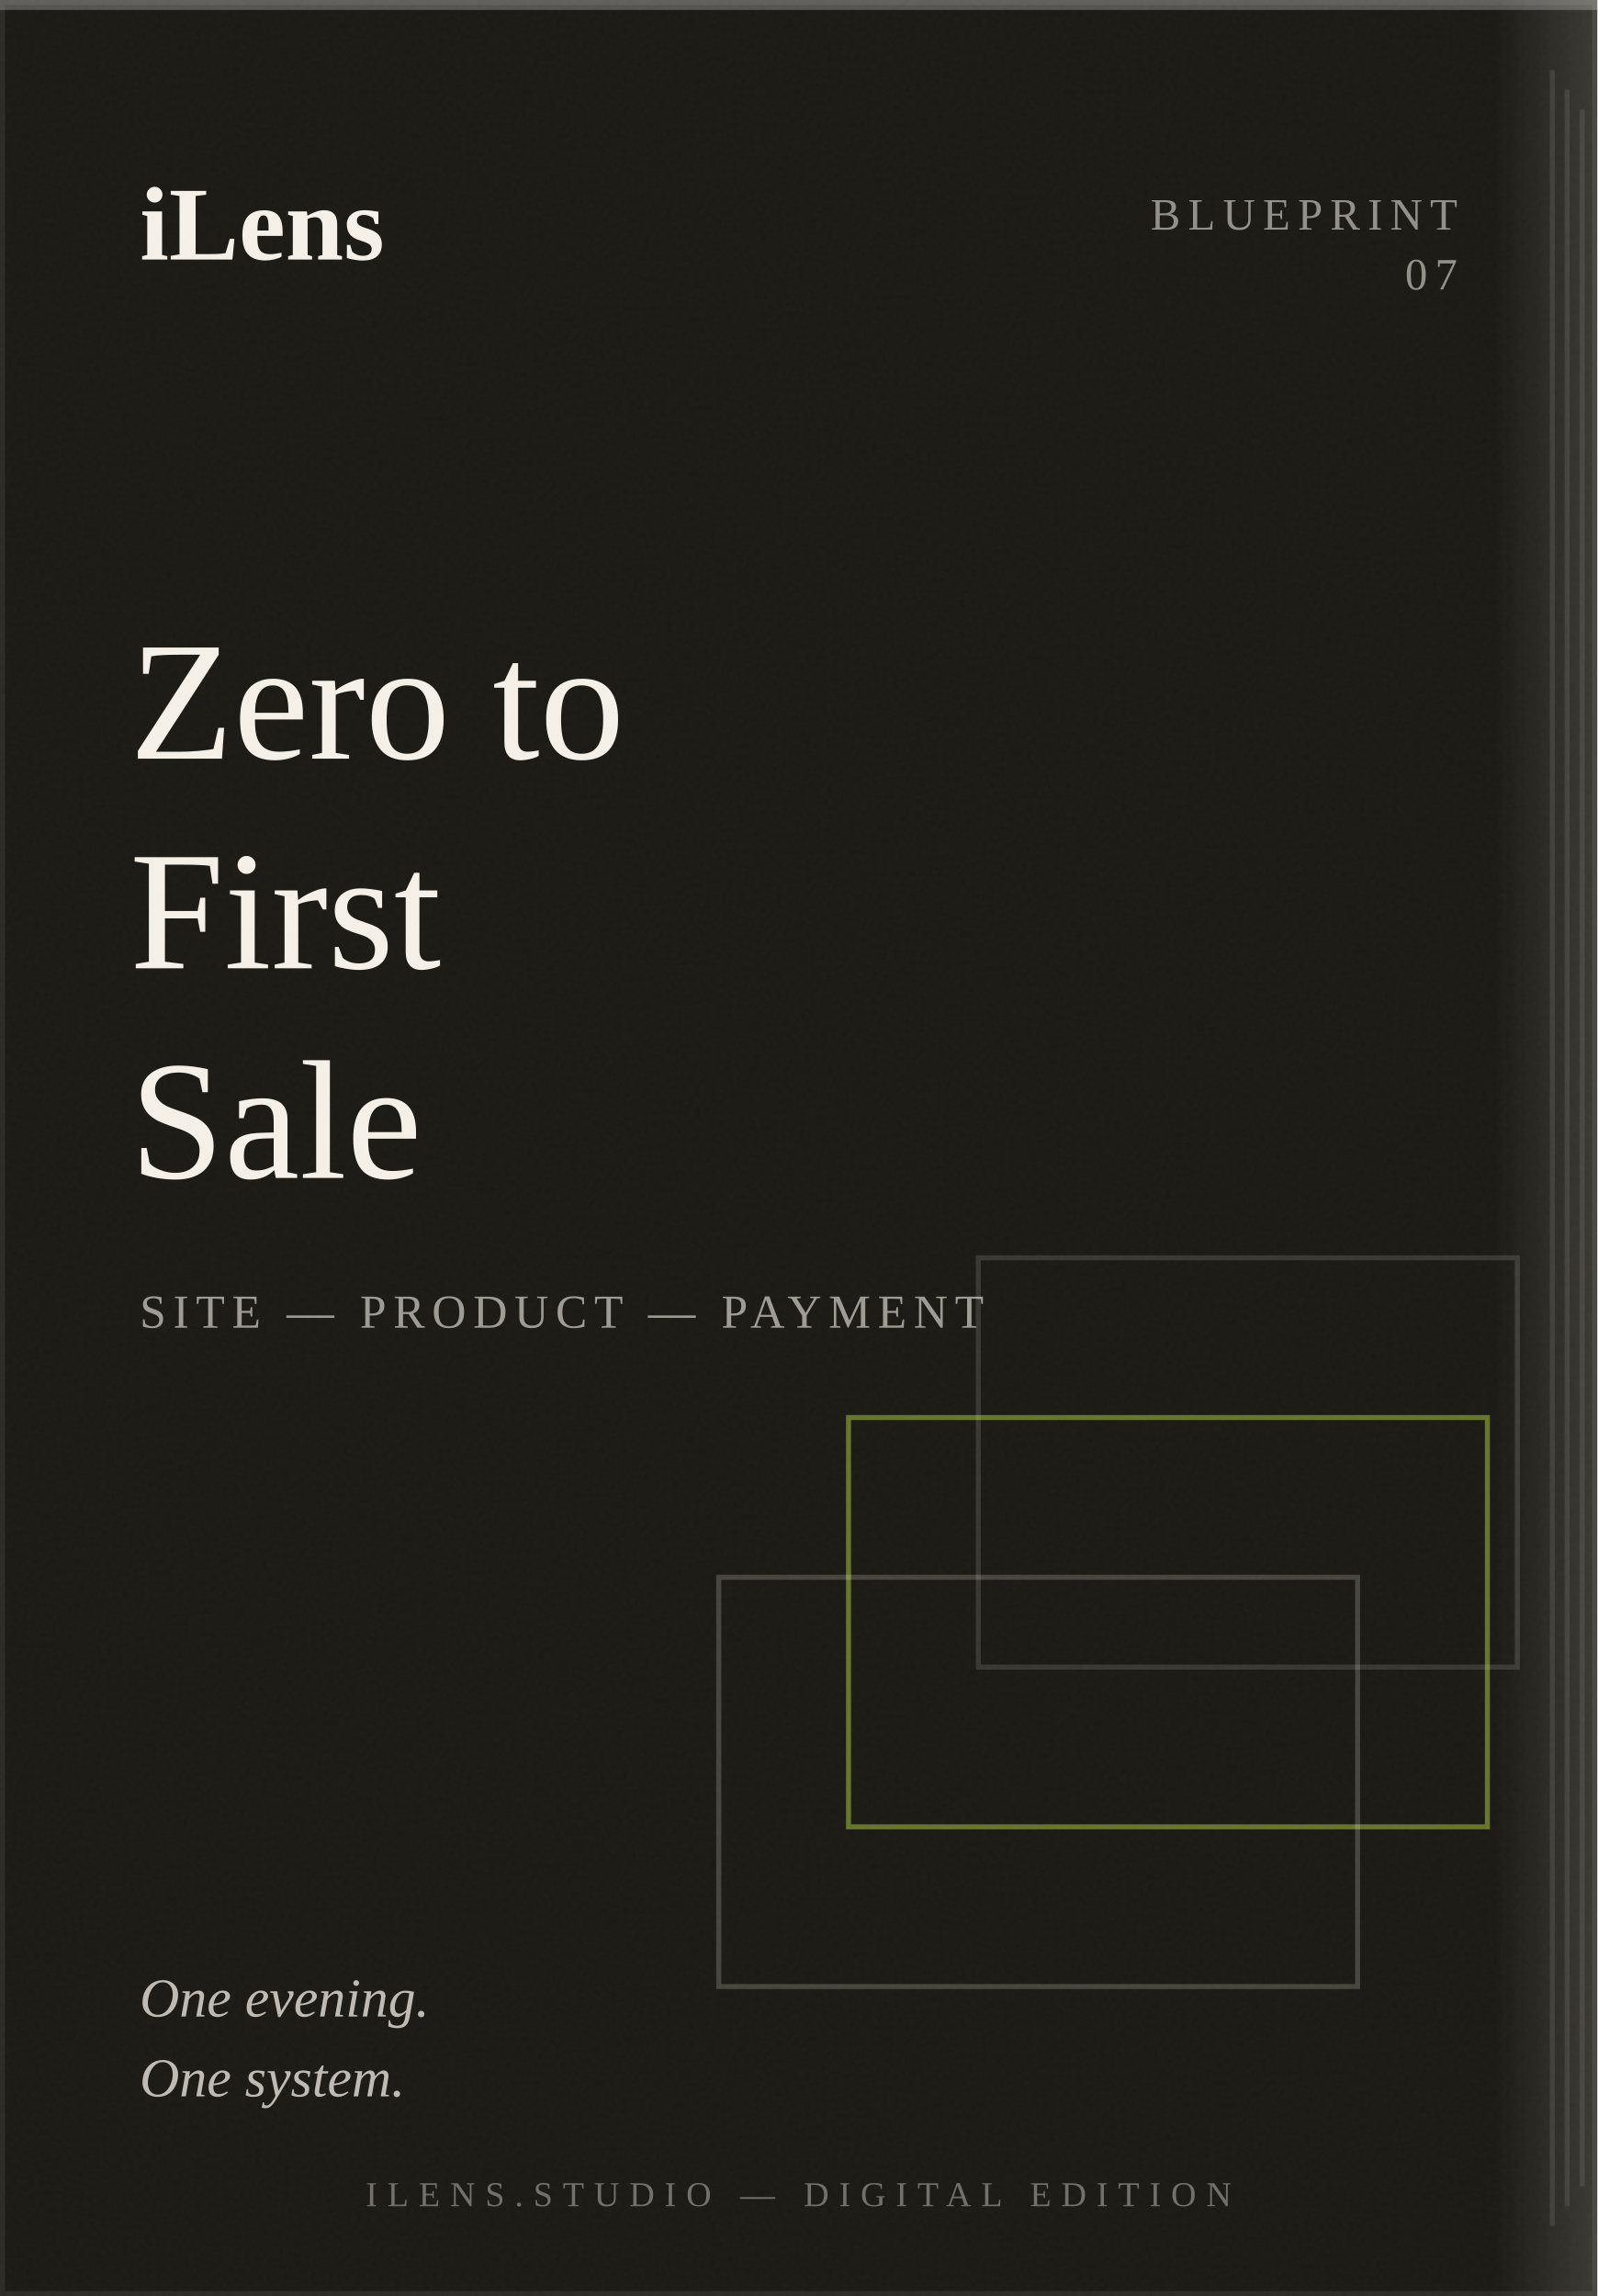
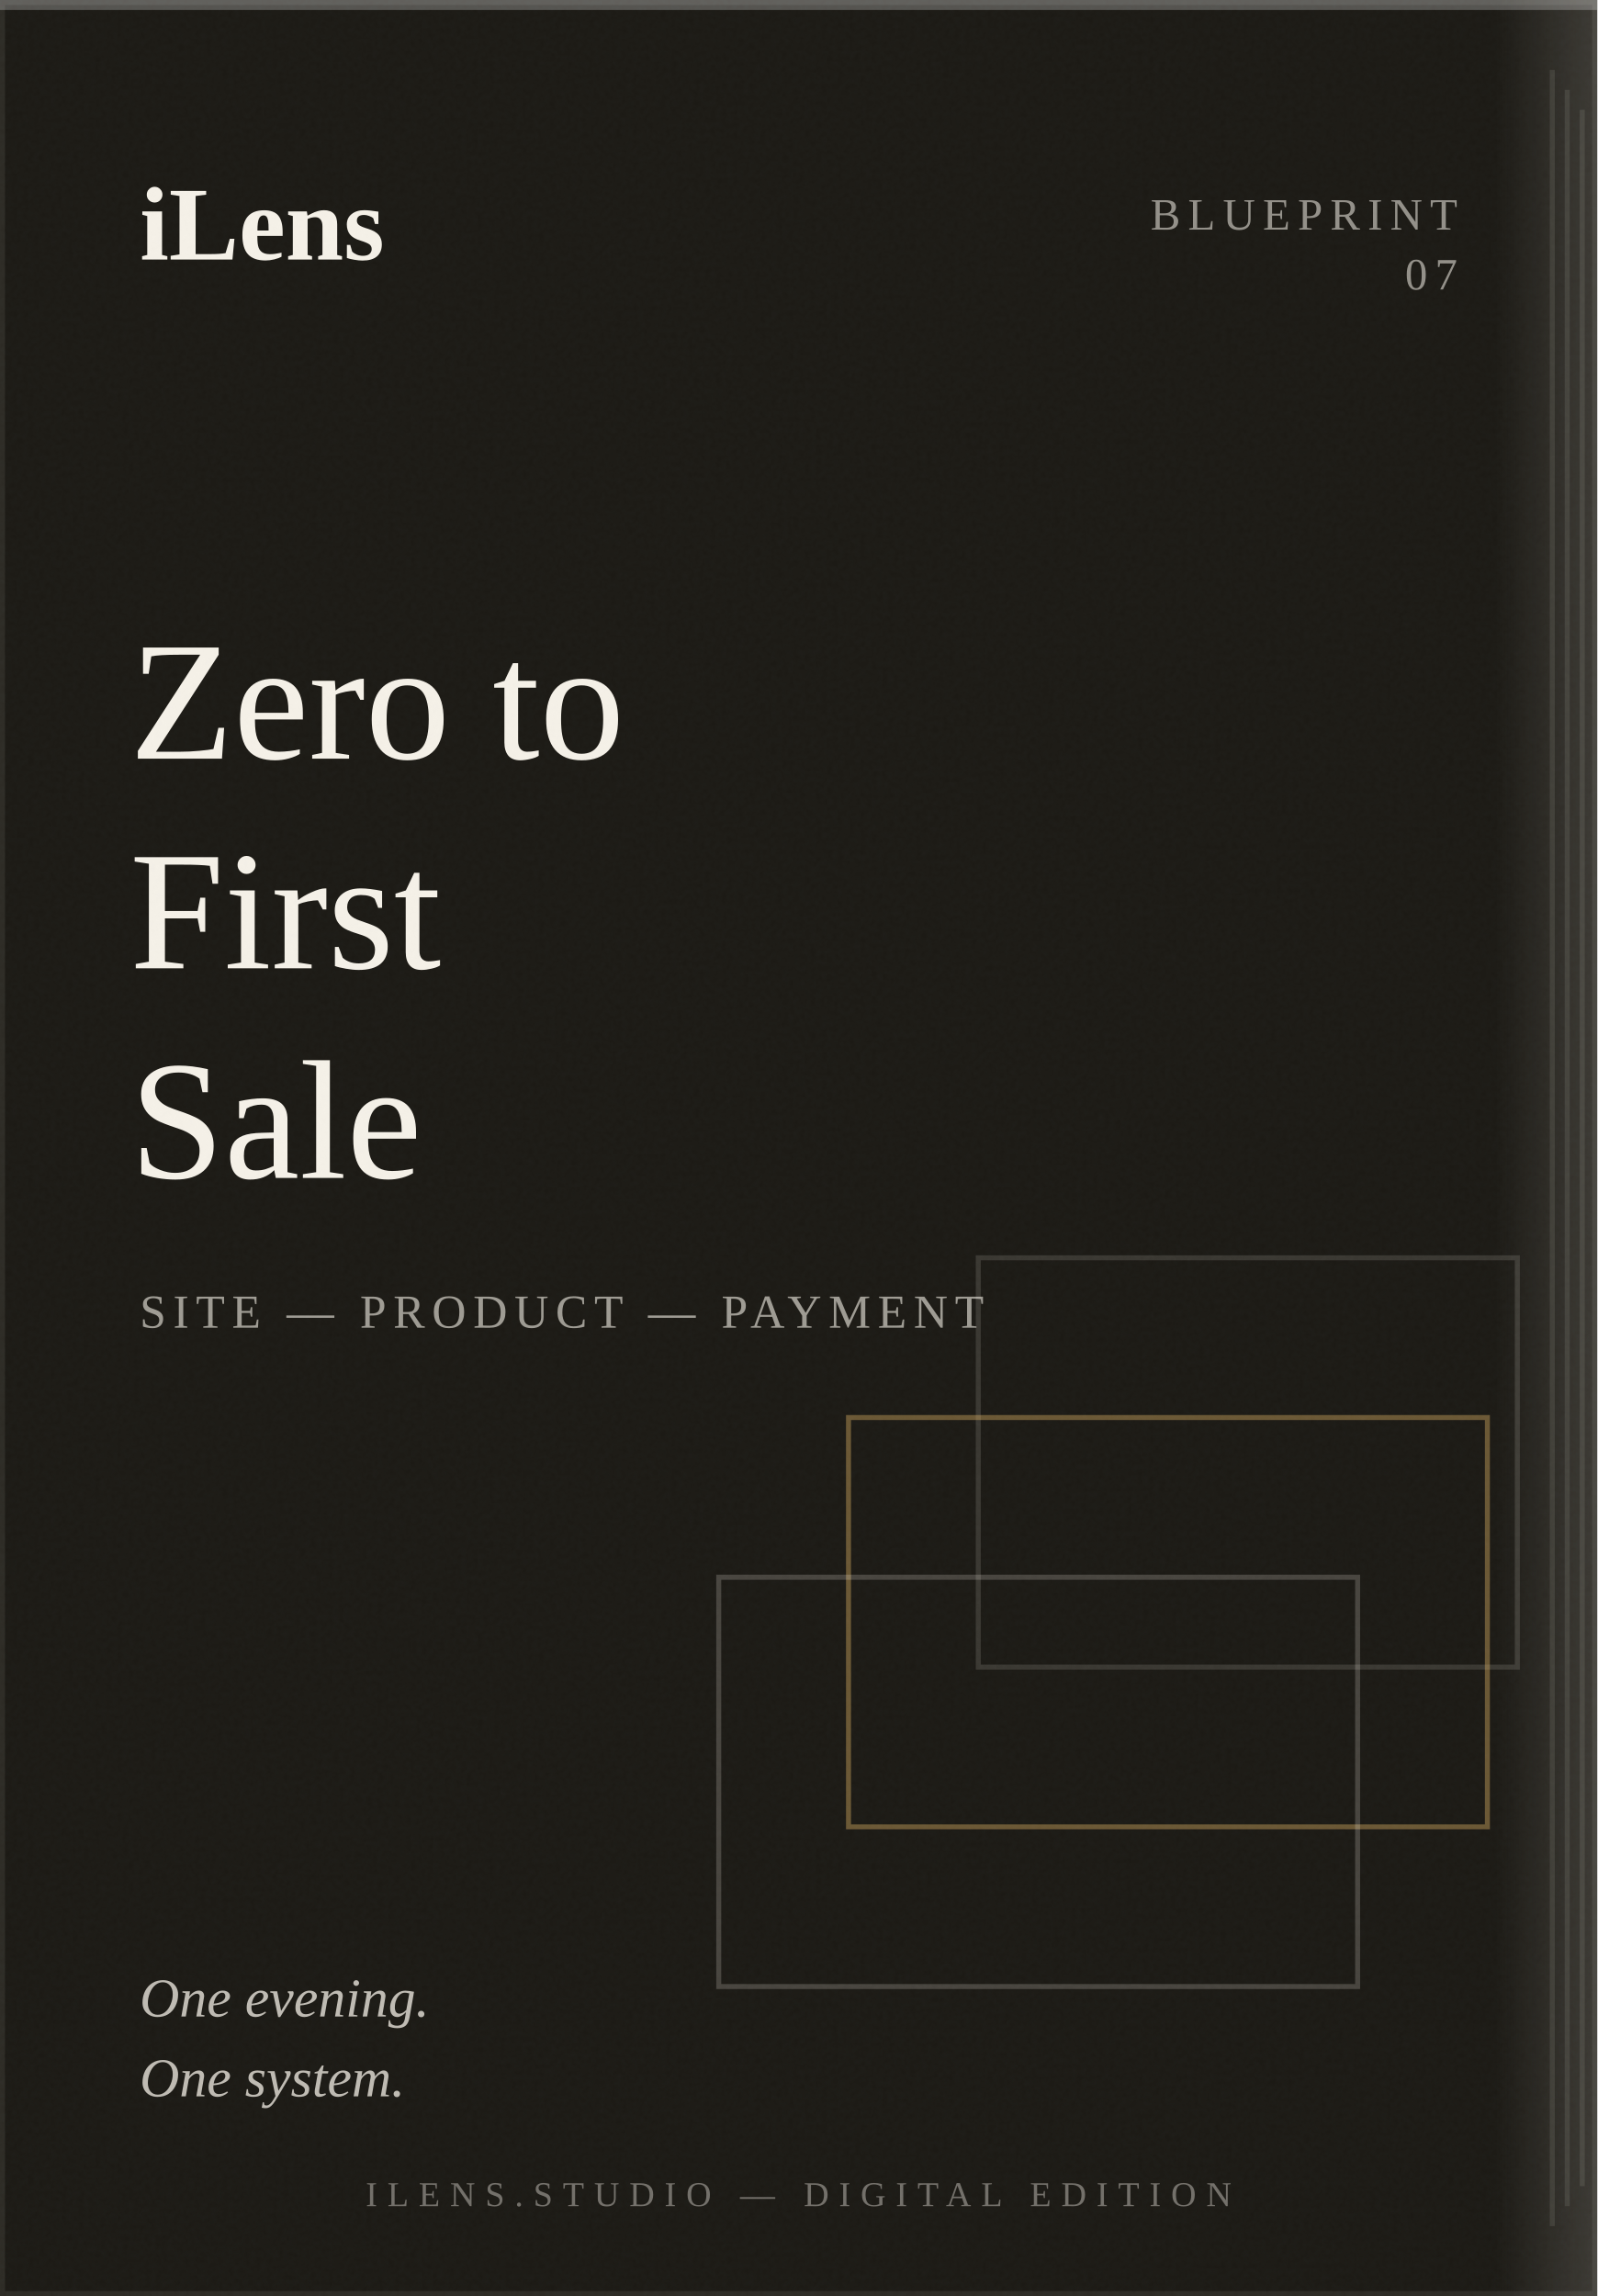
<svg xmlns="http://www.w3.org/2000/svg" viewBox="0 0 320 460" role="img" aria-label="Zero to First Sale cover">
  <defs>
    <filter id="grain7">
      <feTurbulence type="fractalNoise" baseFrequency="0.9" numOctaves="2" stitchTiles="stitch" result="n" />
      <feColorMatrix in="n" type="saturate" values="0" />
    </filter>
    <linearGradient id="spine7" x1="0" y1="0" x2="1" y2="0">
      <stop offset="0.94" stop-color="#F5F1E8" stop-opacity="0" />
      <stop offset="1" stop-color="#F5F1E8" stop-opacity="0.14" />
    </linearGradient>
  </defs>
  <rect width="320" height="460" fill="#1B1914" />
  <rect x="196" y="252" width="108" height="82" fill="none" stroke="#F5F1E8" stroke-opacity="0.14" stroke-width="1" />
-   <rect x="170" y="284" width="128" height="82" fill="none" stroke="#D4FF4F" stroke-opacity="0.4" stroke-width="1" />
+   <rect x="170" y="284" width="128" height="82" fill="none" stroke="#E2B464" stroke-opacity="0.4" stroke-width="1" />
  <rect x="144" y="316" width="128" height="82" fill="none" stroke="#F5F1E8" stroke-opacity="0.2" stroke-width="1" />
  <g font-family="Georgia, 'Iowan Old Style', 'Times New Roman', serif">
    <text x="28" y="52" font-size="21" font-weight="700" fill="#F5F1E8">iLens</text>
    <text x="292" y="46" font-size="9" letter-spacing="1.5" fill="#F5F1E8" fill-opacity="0.55" text-anchor="end">BLUEPRINT</text>
    <text x="292" y="58" font-size="9" letter-spacing="1.5" fill="#F5F1E8" fill-opacity="0.55" text-anchor="end">07</text>
    <text x="26" y="152" font-size="34" fill="#F5F1E8">Zero to</text>
    <text x="26" y="194" font-size="34" fill="#F5F1E8">First</text>
    <text x="26" y="236" font-size="34" fill="#F5F1E8">Sale</text>
    <text x="28" y="266" font-size="9.5" letter-spacing="1.4" fill="#F5F1E8" fill-opacity="0.6">SITE — PRODUCT — PAYMENT</text>
    <text x="28" y="404" font-size="11" font-style="italic" fill="#F5F1E8" fill-opacity="0.75">One evening.</text>
    <text x="28" y="420" font-size="11" font-style="italic" fill="#F5F1E8" fill-opacity="0.75">One system.</text>
    <text x="160" y="442" font-size="7" letter-spacing="2" fill="#F5F1E8" fill-opacity="0.4" text-anchor="middle">ILENS.STUDIO — DIGITAL EDITION</text>
  </g>
  <g stroke="#F5F1E8" stroke-opacity="0.1">
    <line x1="311" y1="14" x2="311" y2="446" />
    <line x1="314" y1="18" x2="314" y2="442" />
    <line x1="317" y1="22" x2="317" y2="438" />
  </g>
  <rect width="320" height="460" filter="url(#grain7)" opacity="0.035" />
  <rect width="320" height="460" fill="url(#spine7)" />
  <rect width="320" height="2" fill="#FFFFFF" opacity="0.25" />
  <rect x="0.5" y="0.5" width="319" height="459" fill="none" stroke="#F5F1E8" stroke-opacity="0.08" />
</svg>
